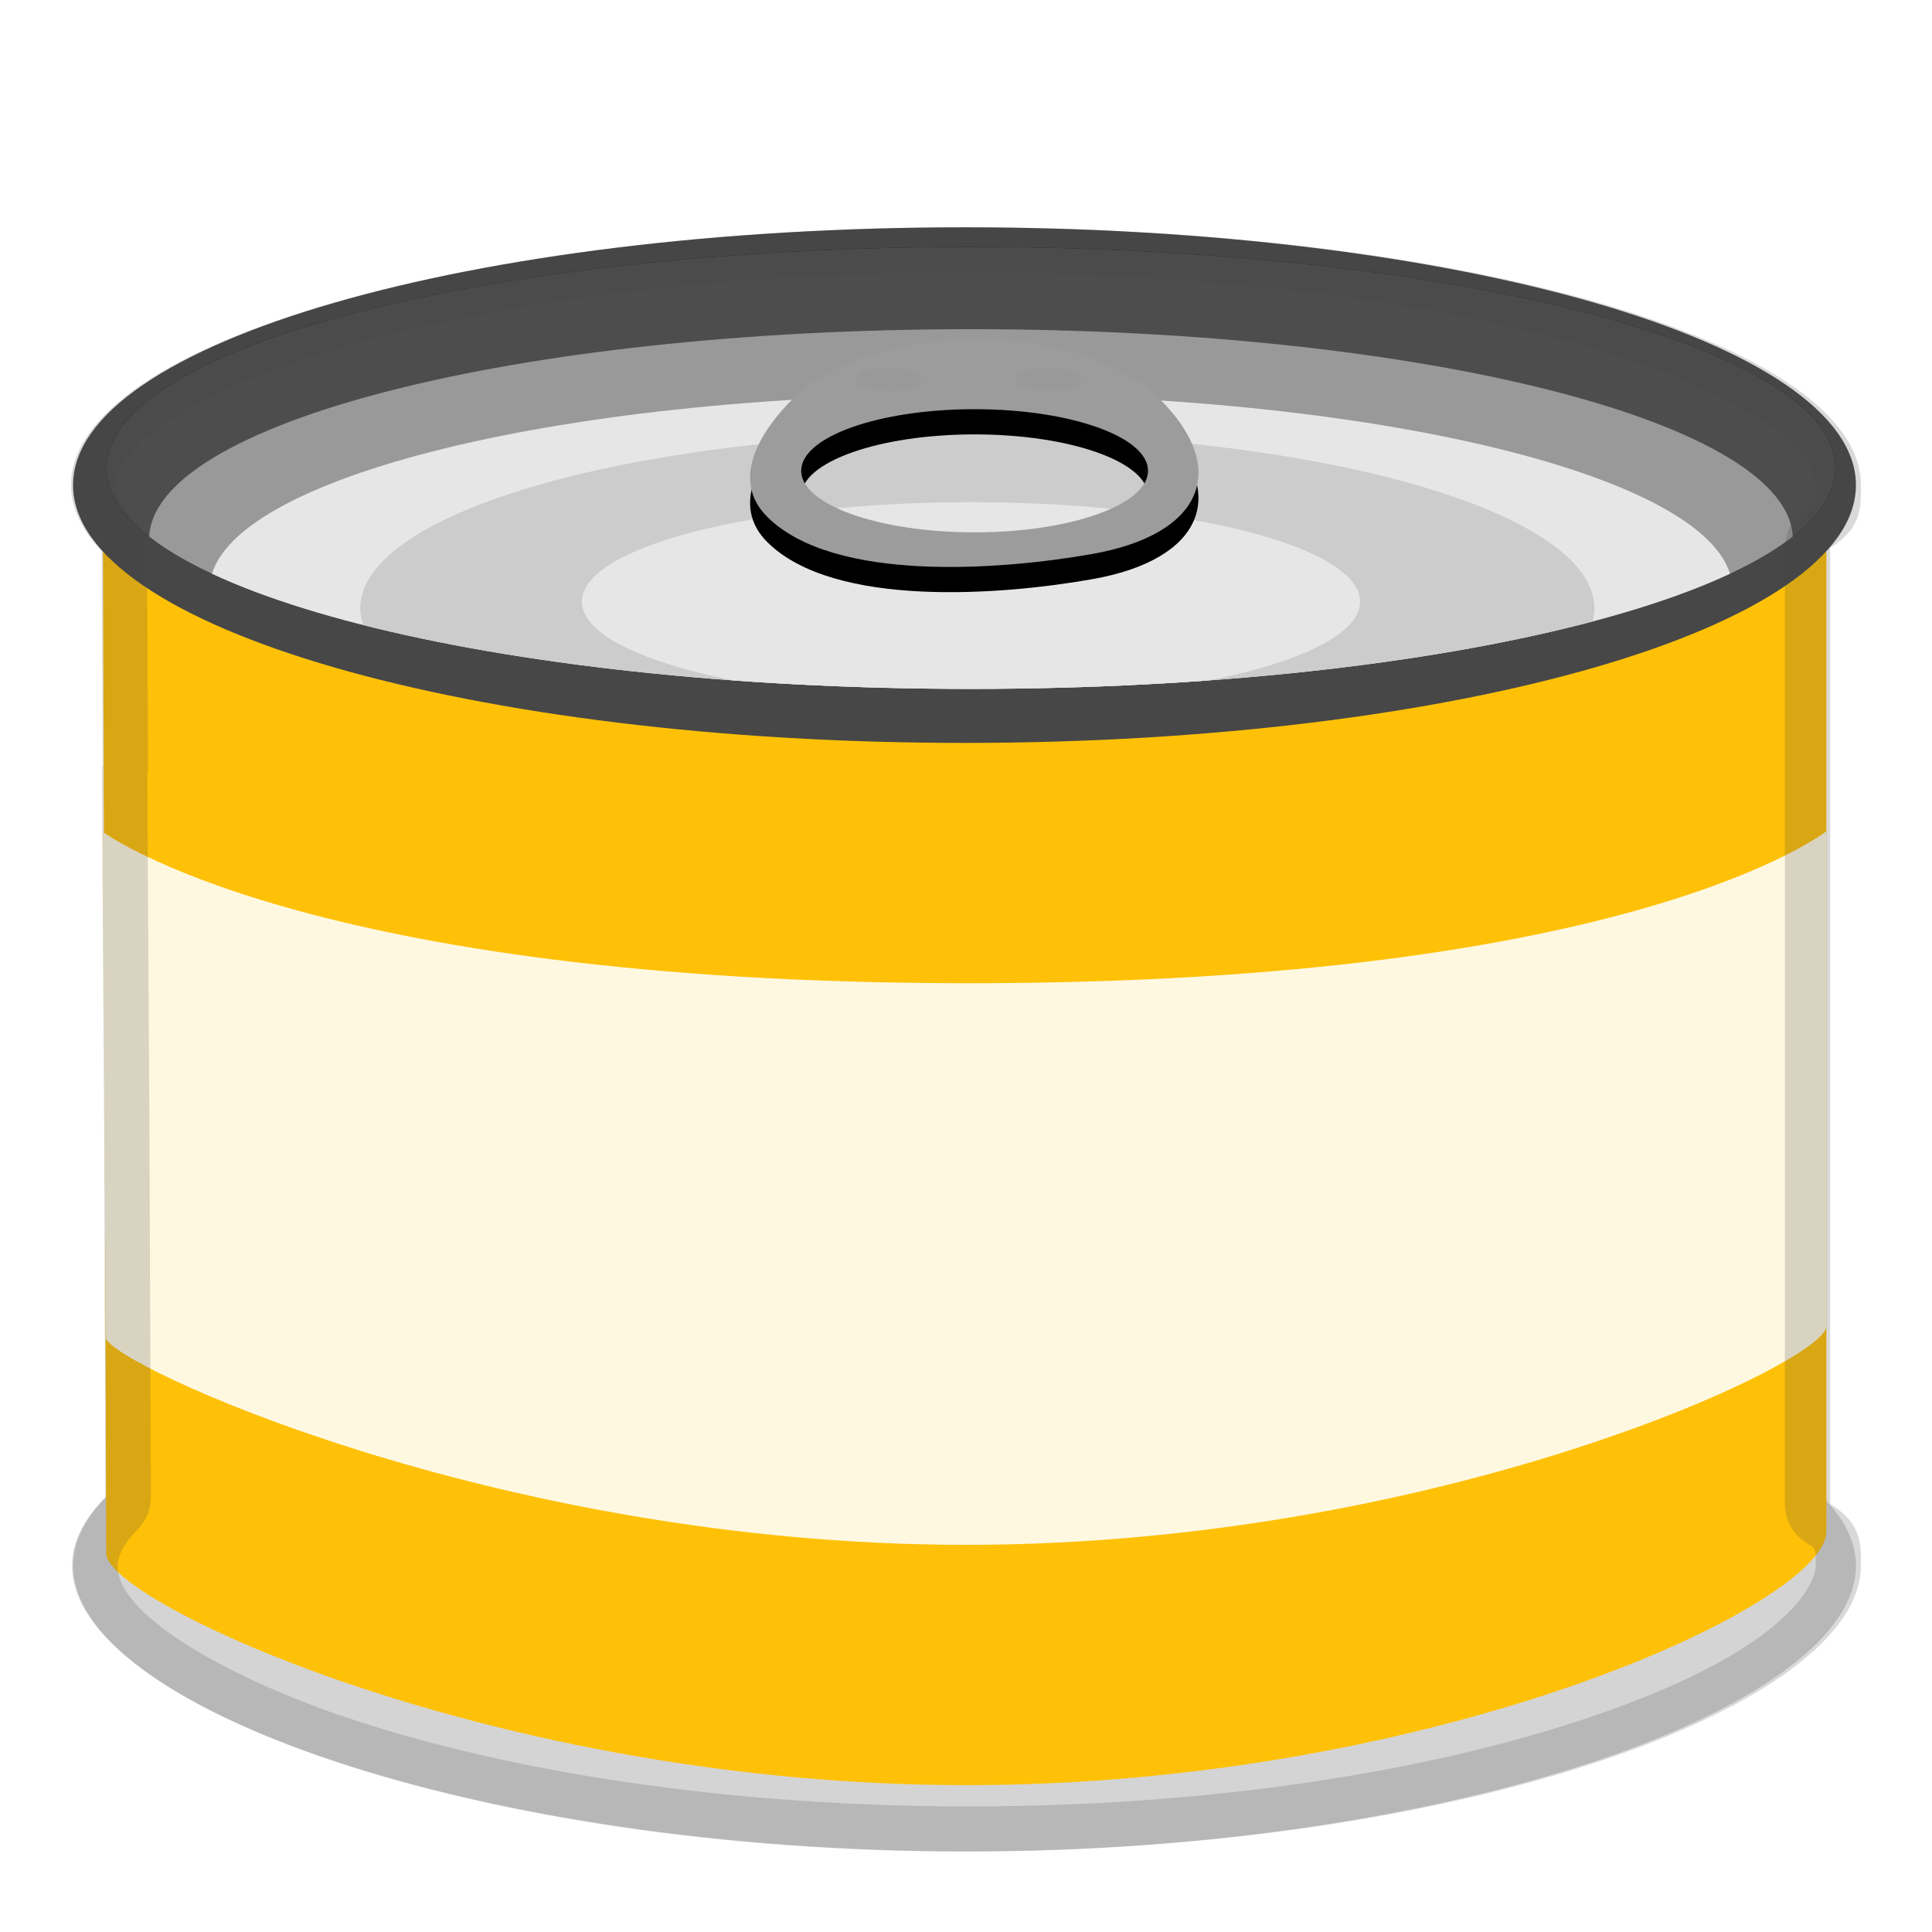
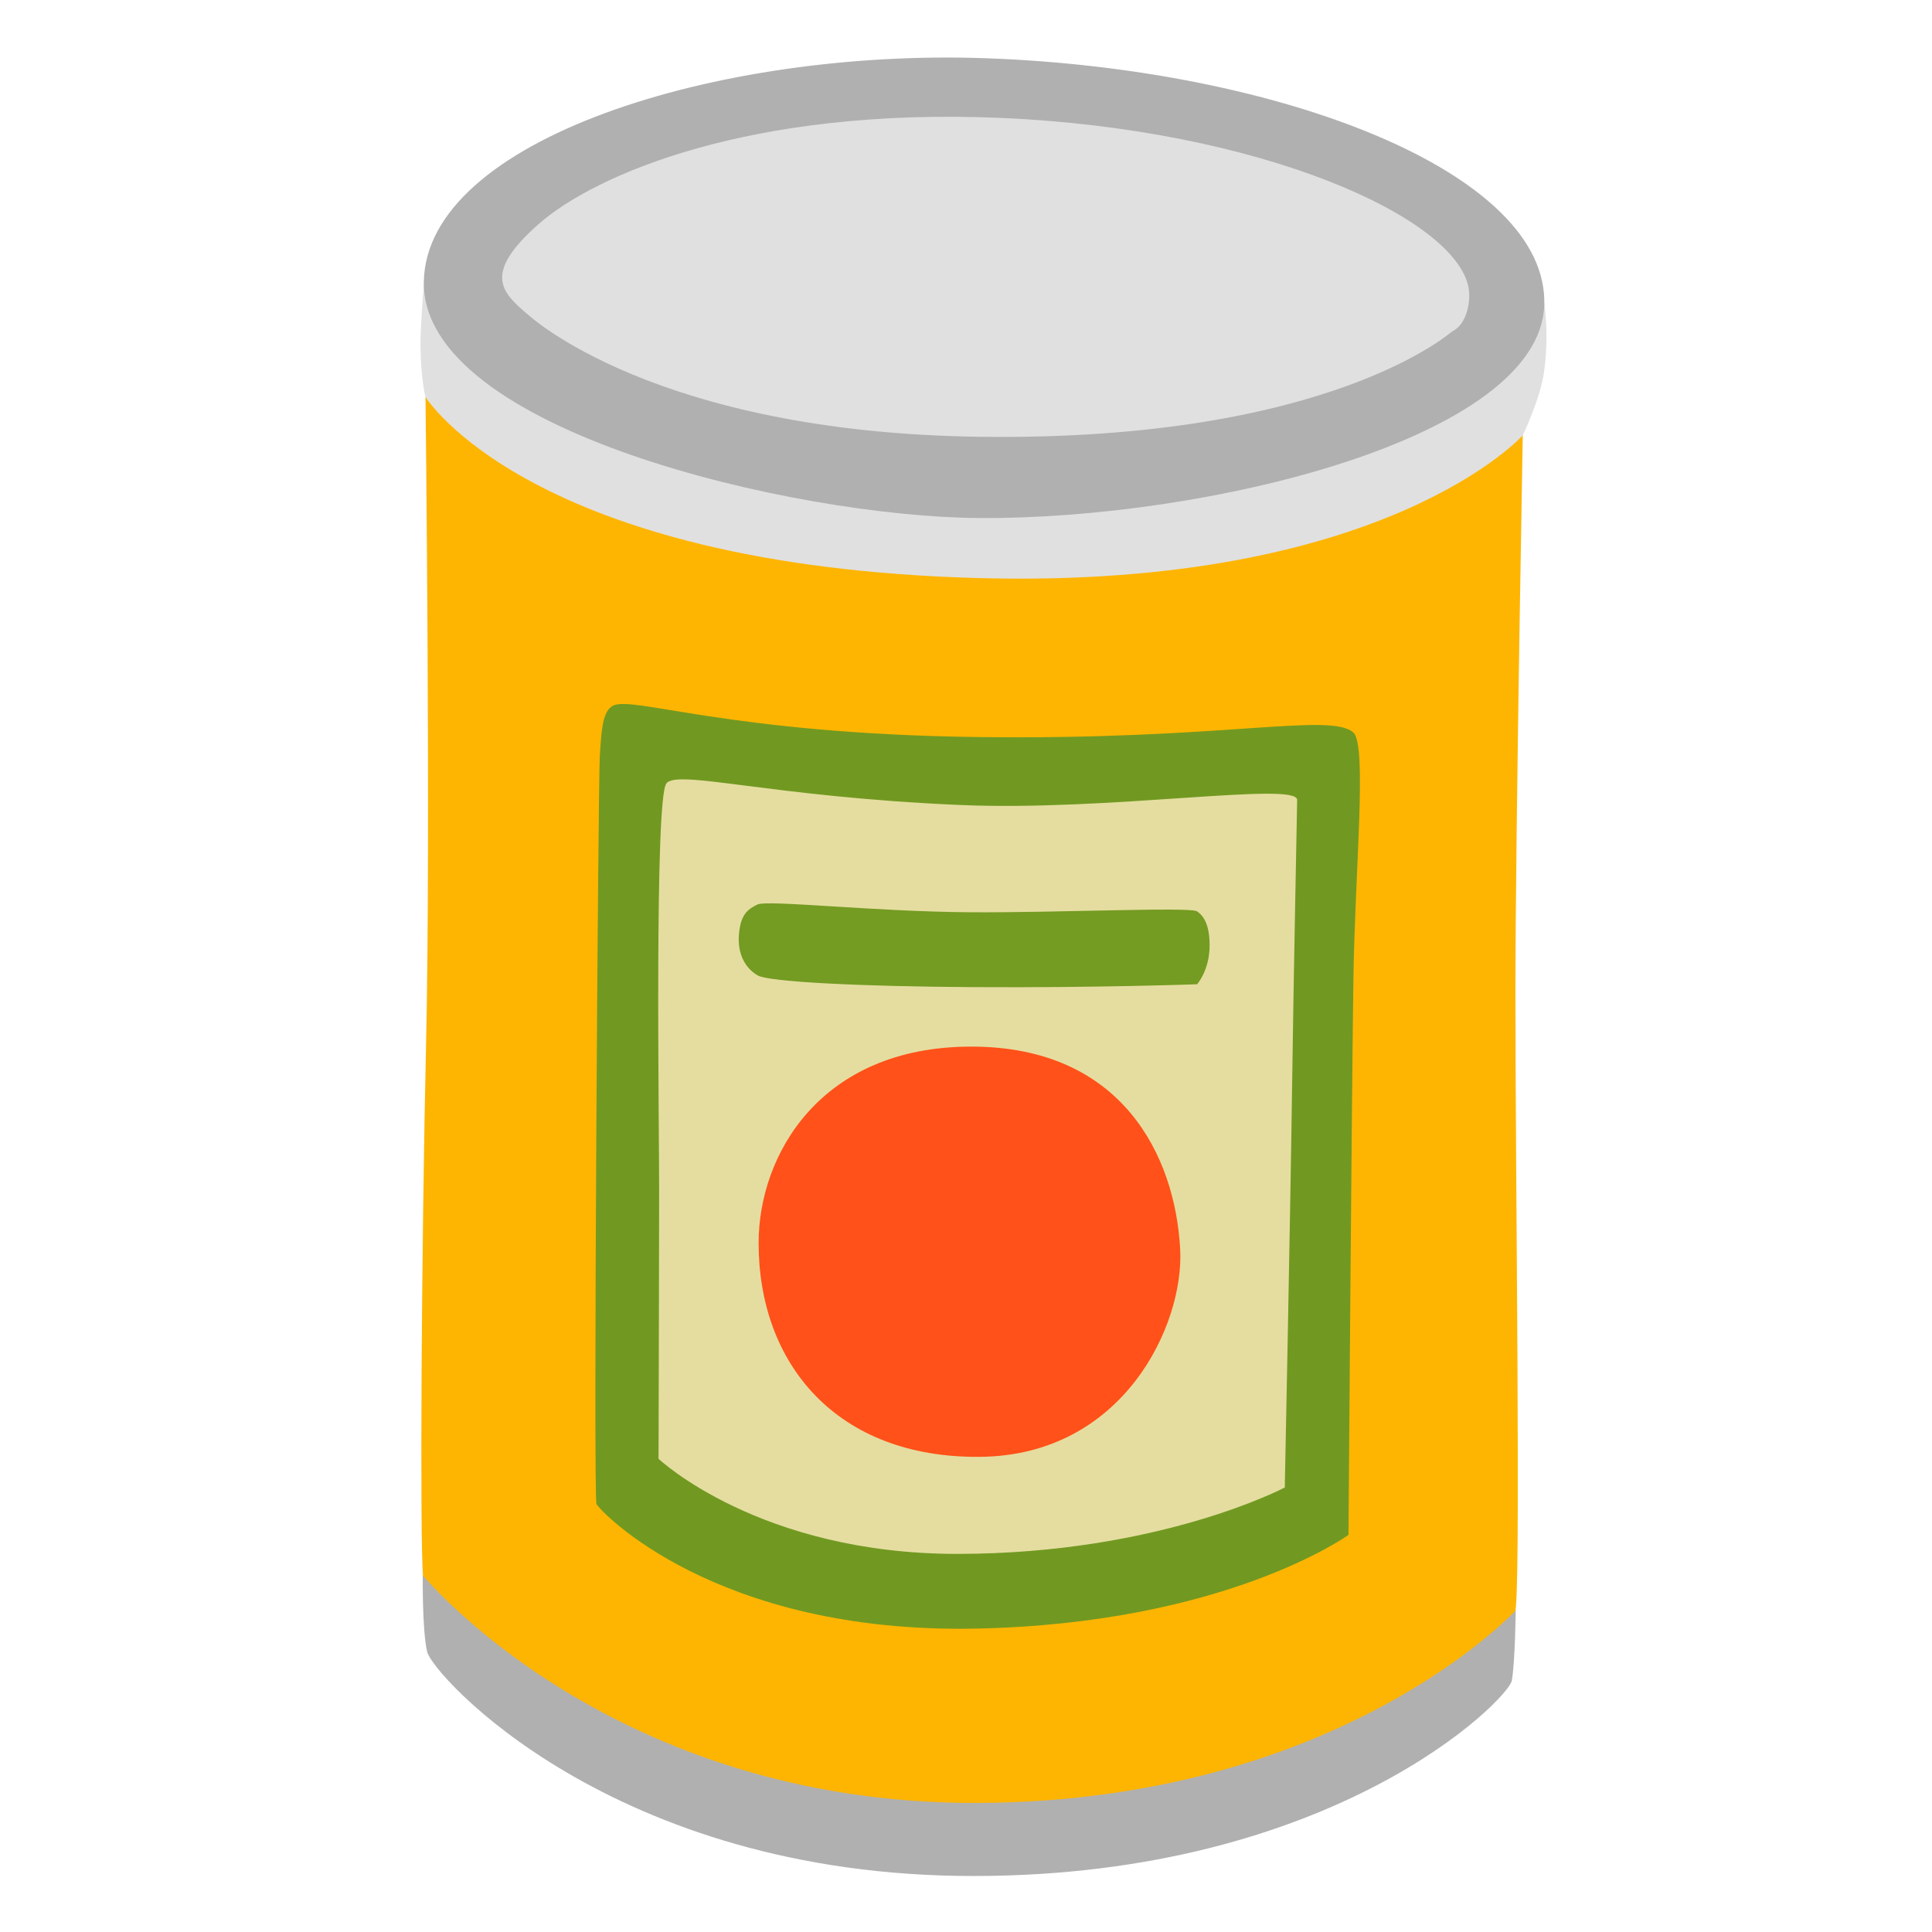
- <svg xmlns="http://www.w3.org/2000/svg" xmlns:xlink="http://www.w3.org/1999/xlink" width="128" height="128">
-   <linearGradient id="a" gradientUnits="userSpaceOnUse" x1="4.835" x2="122.957" y1="104.794" y2="104.794">
-     <stop offset="0" stop-color="#d4d4d4" />
-   </linearGradient>
-   <path d="M122.96 103.74c0 9.29-26.44 18.93-59.06 18.93s-59.06-9.65-59.06-18.93S31.28 86.92 63.9 86.92s59.06 7.53 59.06 16.82z" fill="url(#a)" />
-   <linearGradient id="b" gradientUnits="userSpaceOnUse" x1="6.811" x2="121" y1="75.134" y2="75.134">
-     <stop offset=".005" stop-color="#ffc107" />
-   </linearGradient>
-   <path d="M6.81 32l.23 70.93c0 3.18 25.76 15.34 56.98 15.34s56.98-12 56.98-16.79V32H6.81z" fill="url(#b)" />
-   <linearGradient id="c" gradientUnits="userSpaceOnUse" x1="6.764" x2="121" y1="78.703" y2="78.703">
-     <stop offset=".005" stop-color="#fff8e1" />
-   </linearGradient>
-   <path d="M64.23 65.14c-44.14 0-57.47-10.06-57.47-10.06l.26 33.55c0 1.58 25.65 13.72 56.99 13.72 31.33 0 56.99-12.1 56.99-14.48v-32.8s-12.63 10.07-56.77 10.07z" fill="url(#c)" />
-   <radialGradient id="d" cx="63.896" cy="32.143" gradientUnits="userSpaceOnUse" r="43.474">
-     <stop offset="0" stop-color="#474747" />
-   </radialGradient>
-   <ellipse cx="63.9" cy="32.14" rx="59.06" ry="17.08" fill="url(#d)" />
-   <linearGradient id="e" gradientUnits="userSpaceOnUse" x1="7.059" x2="121.602" y1="31.004" y2="31.004">
-     <stop offset="0" />
-   </linearGradient>
-   <ellipse cx="64.33" cy="31" rx="57.27" ry="14.64" fill="url(#e)" />
-   <linearGradient id="f" gradientUnits="userSpaceOnUse" x1="64.33" x2="64.33" y1="16.578" y2="45.004">
-     <stop offset="0" stop-color="#4d4d4d" />
-   </linearGradient>
-   <ellipse cx="64.33" cy="31" rx="57.27" ry="14.64" fill="url(#f)" />
-   <defs>
-     <ellipse id="g" cx="64.33" cy="31" rx="57.27" ry="14.64" />
-   </defs>
-   <clipPath id="h">
-     <use xlink:href="#g" overflow="visible" />
-   </clipPath>
-   <ellipse cx="64.33" cy="35.73" rx="54.45" ry="13.92" clip-path="url(#h)" fill="#999" />
-   <ellipse cx="64.33" cy="39.03" rx="50.44" ry="12.9" clip-path="url(#h)" fill="#e6e6e6" />
-   <ellipse cx="64.75" cy="40.3" rx="40.88" ry="11.62" clip-path="url(#h)" fill="#ccc" />
-   <ellipse cx="64.33" cy="39.86" rx="25.78" ry="6.59" clip-path="url(#h)" fill="#e6e6e6" />
-   <g>
-     <path d="M76.8 28.07c-5.28-5.22-19-5.2-24.25 0-2.15 2.13-4.22 5.39-1.69 7.87 4.42 4.35 15.47 3.5 21.52 2.43 7.33-1.3 9.12-5.66 4.42-10.3zm-12.23 8.87c-6.34 0-11.49-1.83-11.49-4.08s5.14-4.08 11.49-4.08 11.49 1.83 11.49 4.08-5.15 4.08-11.49 4.08z" />
-     <ellipse cx="58.87" cy="26.8" rx="2.18" ry=".77" />
-     <ellipse cx="69.48" cy="26.8" rx="2.18" ry=".77" />
-   </g>
-   <g>
-     <linearGradient id="i" gradientUnits="userSpaceOnUse" x1="64.546" x2="64.546" y1="22.681" y2="37.669">
-       <stop offset="0" stop-color="#9c9c9c" />
-     </linearGradient>
-     <path d="M76.8 26.4c-5.28-5.22-19-5.2-24.25 0-2.15 2.13-4.22 5.39-1.69 7.87 4.42 4.35 15.47 3.5 21.52 2.43 7.33-1.3 9.12-5.65 4.42-10.3zm-12.23 8.87c-6.34 0-11.49-1.83-11.49-4.08s5.14-4.08 11.49-4.08 11.49 1.83 11.49 4.08-5.15 4.08-11.49 4.08z" fill="url(#i)" />
-     <g fill="#999">
-       <ellipse cx="58.87" cy="25.14" rx="2.18" ry=".77" />
-       <ellipse cx="69.48" cy="25.14" rx="2.18" ry=".77" />
-     </g>
-   </g>
-   <g opacity=".2">
-     <path d="M64.03 18.06c15.58 0 30.18 1.74 41.1 4.89 7.55 2.18 15.16 5.87 15.16 9.2v.17c0 1.05 0 1.05-.63 1.45-.88.55-1.41 1.51-1.41 2.54V99.66c0 1.04.54 2.01 1.43 2.56.62.38.62.38.62 1.37v.16c0 .2-.17 5.07-15.21 10.1-11.24 3.76-25.77 5.83-40.91 5.83-15.16 0-29.74-2.07-41.05-5.83-7.39-2.46-15.34-6.66-15.34-10.1 0-.89.73-1.81 1.34-2.43.56-.56.87-1.33.87-2.12l-.1-24.6-.14-23.26c.03-.18.05-.37.05-.56l-.07-14.25c0-.75-.29-1.47-.8-2.02-.56-.61-1.24-1.52-1.24-2.37 0-3.33 7.63-7.02 15.19-9.2 10.95-3.15 25.56-4.88 41.14-4.88m0-3c-32.8 0-59.33 7.65-59.33 17.08 0 1.52.74 3 2.04 4.4l.06 14.25a.173.173 0 0 1-.05-.05l.15 23.87.08 24.58c-1.43 1.45-2.21 2.97-2.21 4.54 0 9.29 26.59 18.93 59.39 18.93s59.13-9.65 59.13-18.93c0-1.41.09-2.78-2.04-4.09V36.3c2.13-1.33 2.04-2.72 2.04-4.16 0-9.43-26.46-17.08-59.26-17.08z" fill="#424242" />
-   </g>
+ <svg xmlns="http://www.w3.org/2000/svg" version="1.1" id="Layer_2" x="0px" y="0px" viewBox="0 0 128 128" style="enable-background:new 0 0 128 128;" xml:space="preserve">
+   <defs id="defs16160" />
+   <path style="fill:#FEB502;" d="M57.64,20.92l-29.45,5.37c0,0,0.35,29.12,0.04,42.77c-0.31,13.65-0.42,33-0.2,35.45  c0.19,2.13,6.75,8.9,6.75,8.9l22.09,7.98l21.47-0.77l18.71-8.74c0,0,2.79-3.75,3.32-5.02c0.41-0.97,0.03-28.13,0.03-41.06  c0-10.89,0.55-40.46,0.55-40.46L57.64,20.92z" id="path16137" />
+   <path style="fill:#B0B0B0;" d="M28.3,109.44c0.34,1.48,12.21,14.85,36.18,14.85s35.46-11.73,35.68-12.94  c0.22-1.21,0.26-4.66,0.26-4.66s-11.64,12.65-35.61,12.76c-24.31,0.11-36.8-15.08-36.8-15.08S27.96,107.96,28.3,109.44z" id="path16139" />
+   <path style="fill:#E0E0E0;" d="M38.42,10.35l-10.27,7.7c0,0-0.3,3.29-0.29,4.84c0.02,2.3,0.33,3.41,0.33,3.41s6.9,11.2,36.68,12  c26.91,0.72,36.02-9.46,36.02-9.46s1.15-2.41,1.4-4.15c0.42-2.87-0.08-5.31-0.08-5.31L38.42,10.35z" id="path16141" />
+   <path style="fill:#B0B0B0;" d="M65.37,3.86C47.56,3.21,28.19,9.25,28.08,18.7c-0.11,9.79,24.53,15.53,36.73,15.62  c15.15,0.11,37.17-5.28,37.5-14.08C102.65,11.45,84.85,4.57,65.37,3.86z" id="path16143" />
+   <path style="fill:#e0e0e0;fill-opacity:1" d="M65.37,16.72c0,0-28.81,5.5-30.46,4.07c-1.65-1.43-2.97-2.64,0.77-5.94s14.06-7.74,30.57-7.04  c17.32,0.74,30.22,6.61,31.05,11.27c0.15,0.82-0.08,2.32-1.02,2.84c-0.21,0.12-5.47,2.66-5.47,2.66S64.6,16.61,65.37,16.72z" id="path16145" />
+   <path style="fill:#E0E0E0;" d="M83.18,13.23c-11.17-3.16-29.44-3.98-39.12,0.31s-9.08,7.3-9.08,7.3s8.32,7.84,30.06,8.1  c23.21,0.28,31.23-7.04,31.23-7.04S95.61,16.75,83.18,13.23z" id="path16147" />
+   <path style="fill:#719921;" d="M40.62,46.75c-0.71,0.35-0.77,1.65-0.88,3.3c-0.11,1.65-0.44,49.16-0.22,49.6s7.81,8.58,25.08,8.25  c16.61-0.32,24.74-6.21,24.74-6.21s0.22-29.99,0.33-37.03c0.11-7.04,0.91-15.29,0-16.12c-1.51-1.38-8.58,0.51-24.96,0.29  S41.94,46.09,40.62,46.75z" id="path16149" />
+   <path style="fill:#E5DDA0;" d="M44.14,51.92c-0.78,1.16-0.47,22.56-0.47,26.85c0,4.29-0.04,17.88-0.04,17.88s6.69,6.32,19.86,6.3  c13.36-0.02,21.63-4.4,21.63-4.4s0.37-18.15,0.48-26.28S85.92,54.49,85.94,53c0.02-1.25-12.5,0.77-22.39,0.33  C51.02,52.79,44.8,50.93,44.14,51.92z" id="path16151" />
+   <path style="fill:#749B22;" d="M50.17,59.93c-0.67,0.33-1.07,0.68-1.2,1.84c-0.17,1.5,0.49,2.44,1.24,2.86  c0.75,0.42,6.8,0.73,14.39,0.77c7.95,0.05,14.71-0.19,14.71-0.19s0.83-0.92,0.83-2.58c0-1.34-0.38-1.94-0.83-2.25  c-0.46-0.31-9.32,0.1-15.07,0.06C57.75,60.39,50.83,59.6,50.17,59.93z" id="path16153" />
+   <path style="fill:#FF5119;" d="M50.26,82.35c0,8.01,5.17,14.26,14.67,14.17s13.53-8.74,13.26-13.76  c-0.33-6.17-3.84-13.42-13.84-13.42S50.26,76.52,50.26,82.35z" id="path16155" />
</svg>
